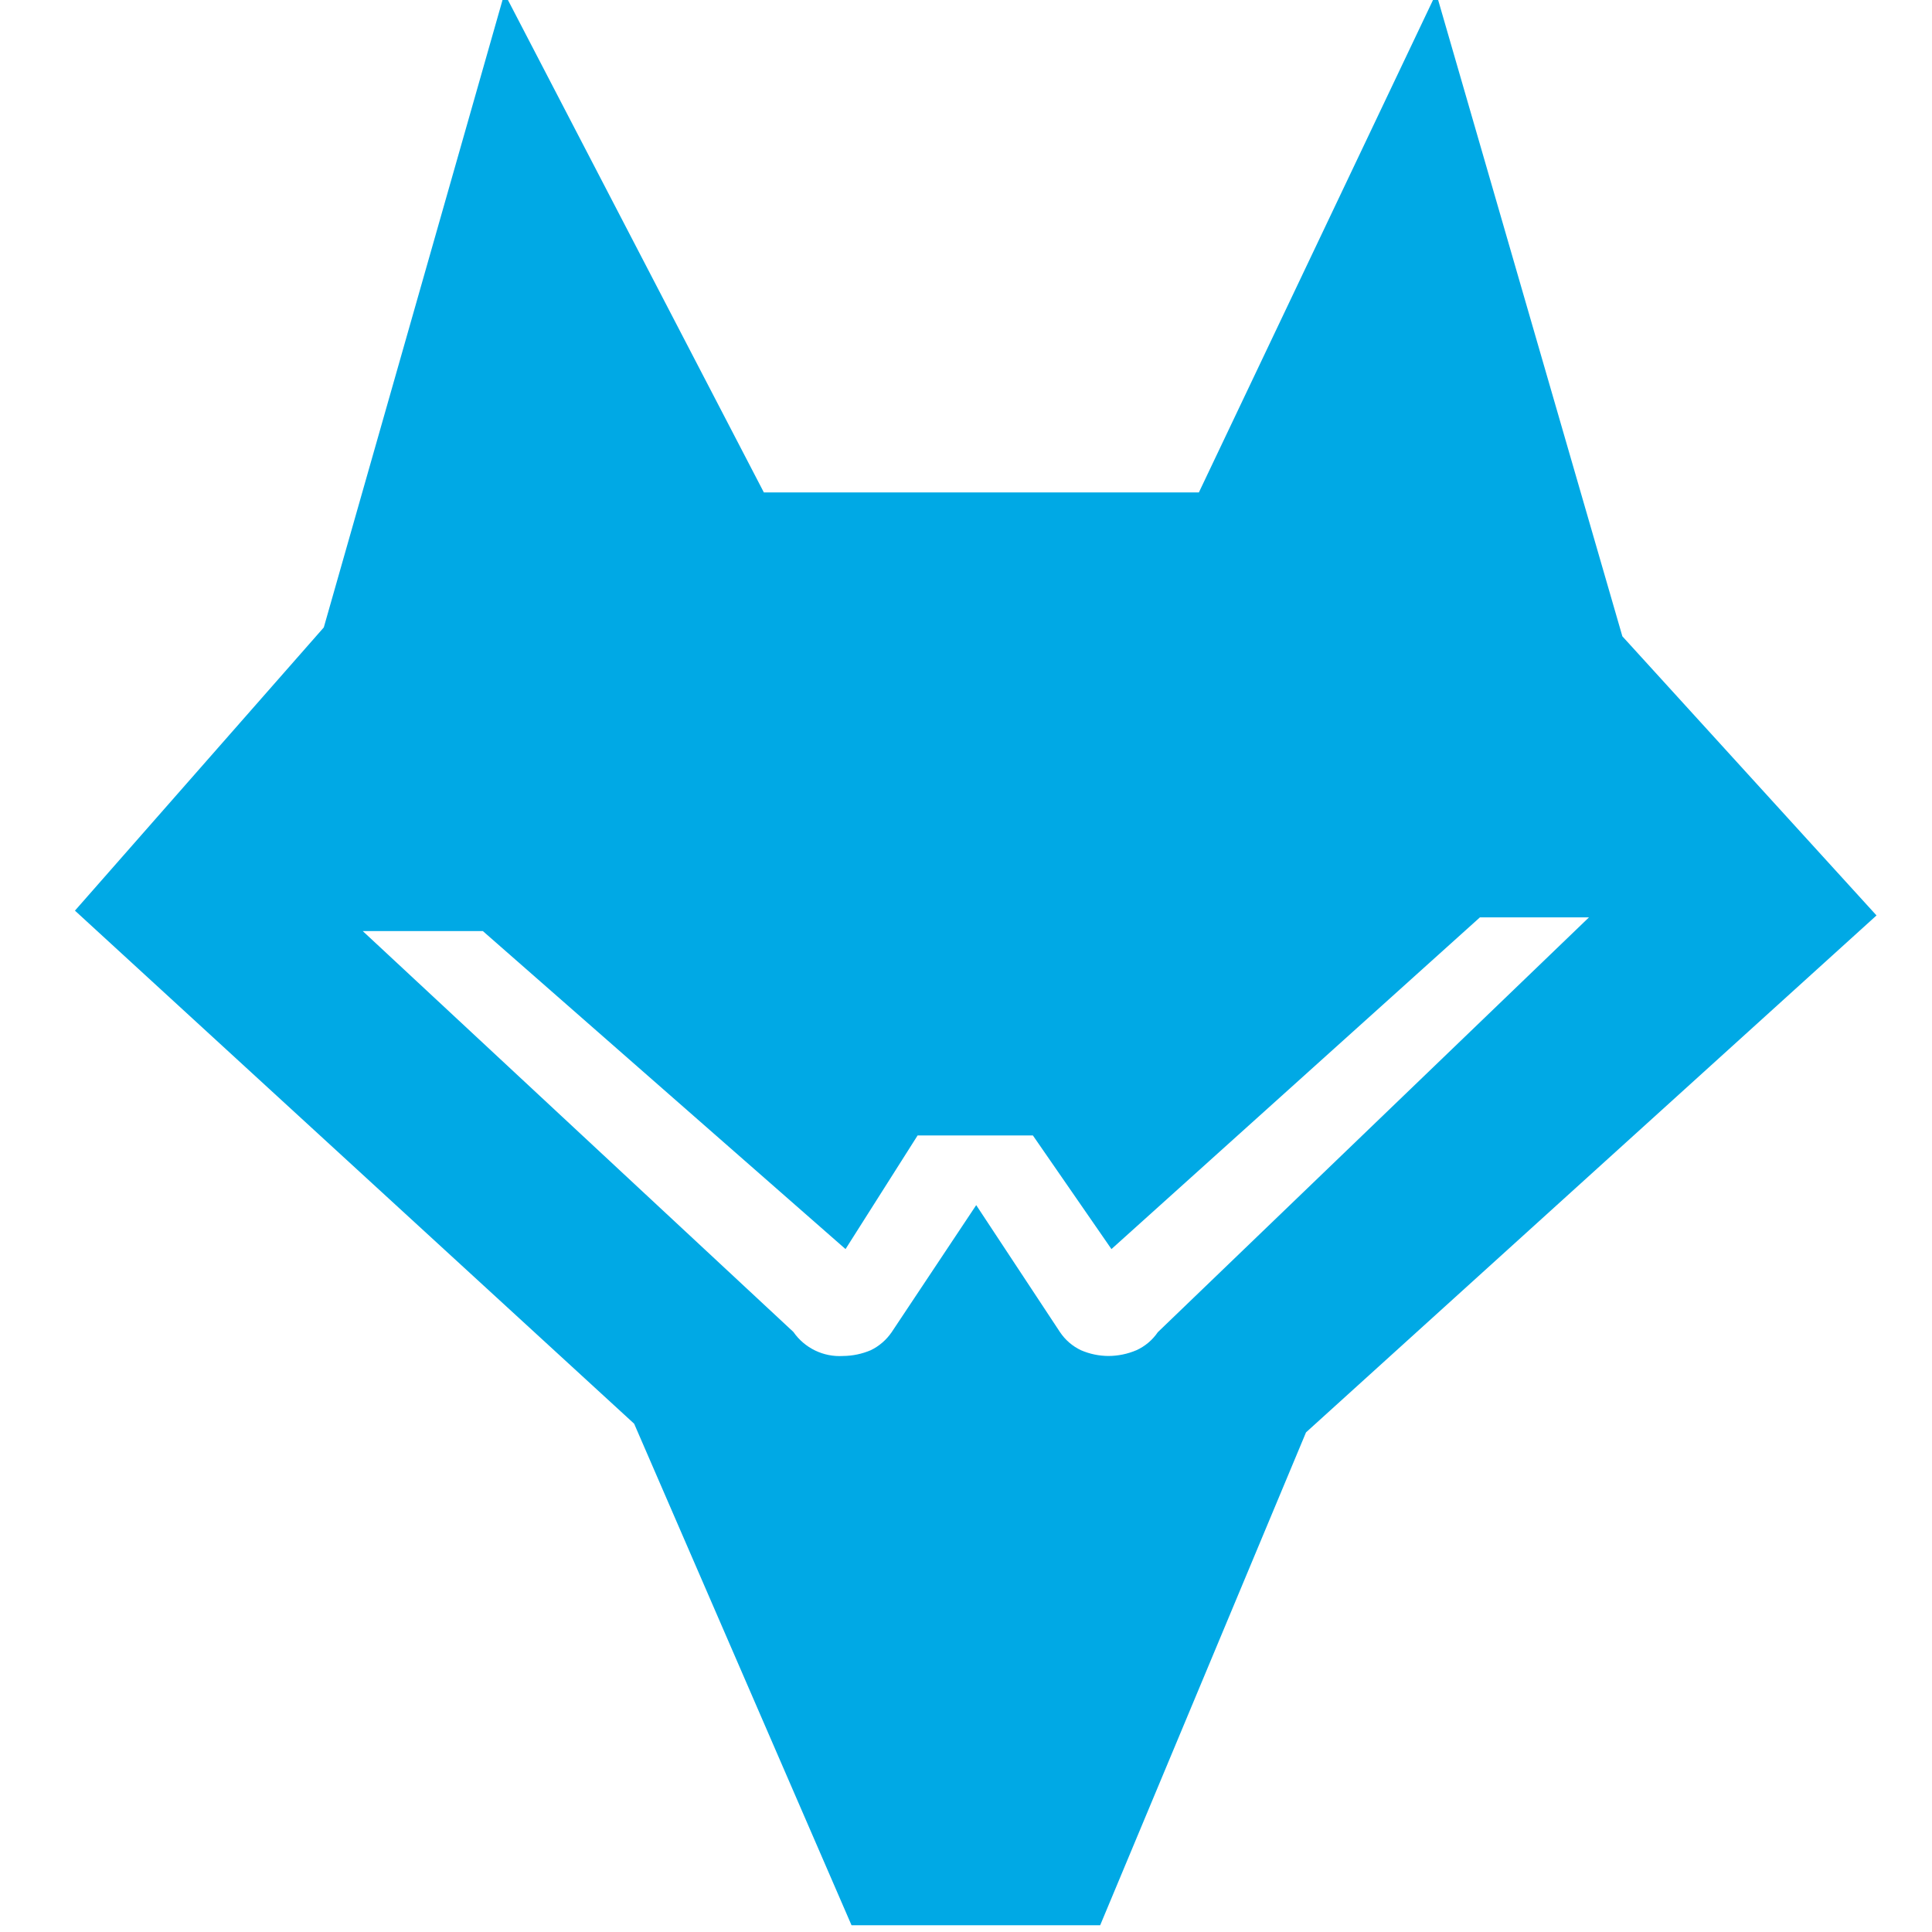
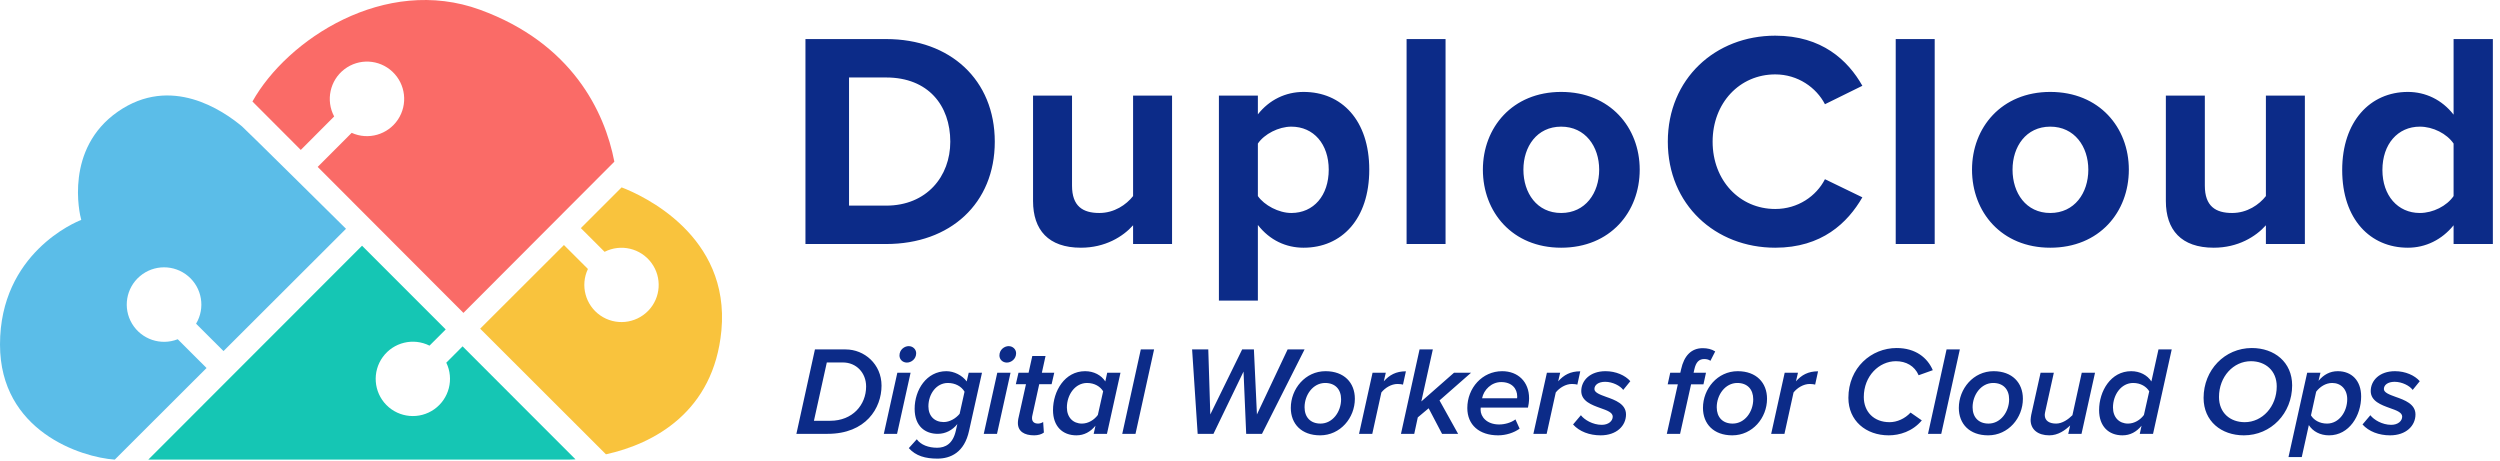
- <svg xmlns="http://www.w3.org/2000/svg" viewBox="0 0 80.43 80.43">
-   <defs>
-     <style>.a{fill:#00a9e5;}</style>
-   </defs>
-   <path class="a" d="M59.79-.28,49.91,20.5H31.8L21-.28l-7.52,26.4L3.12,37.91,26.4,59.27l9.05,20.88H45.8l8.57-20.52L78.12,38.11,67.54,26.49ZM48.2,55.46a2.16,2.16,0,0,1-.89.75,3,3,0,0,1-1.17.24A2.92,2.92,0,0,1,45,56.21a2.17,2.17,0,0,1-.87-.75l-3.49-5.29-3.52,5.29a2.24,2.24,0,0,1-.87.75,3,3,0,0,1-1.15.24,2.34,2.34,0,0,1-2.07-1L15.1,38.76h5L35.2,52l3-4.73H43L46.27,52,61.61,38.19h4.54Z" />
+ <svg xmlns="http://www.w3.org/2000/svg" width="320pt" height="59pt" viewBox="0 0 320 59" version="1.1">
+   <g id="surface1">
+     <path style=" stroke:none;fill-rule:nonzero;fill:rgb(4.706%,16.863%,53.333%);fill-opacity:1;" d="M 103.098 31.234 L 103.098 5 L 113.43 5 C 121.637 5 127.332 10.23 127.332 18.137 C 127.332 26.043 121.637 31.234 113.43 31.234 Z M 108.676 26.32 L 113.43 26.32 C 118.613 26.32 121.637 22.582 121.637 18.137 C 121.637 13.496 118.809 9.918 113.43 9.918 L 108.676 9.918 Z M 145.035 31.234 L 145.035 28.836 C 143.738 30.293 141.461 31.707 138.355 31.707 C 134.191 31.707 132.23 29.426 132.23 25.73 L 132.23 12.238 L 137.219 12.238 L 137.219 23.762 C 137.219 26.398 138.594 27.262 140.715 27.262 C 142.637 27.262 144.168 26.199 145.035 25.098 L 145.035 12.238 L 150.023 12.238 L 150.023 31.234 Z M 161.008 38.473 L 156.02 38.473 L 156.02 12.238 L 161.008 12.238 L 161.008 14.637 C 162.461 12.789 164.543 11.766 166.859 11.766 C 171.73 11.766 175.266 15.383 175.266 21.715 C 175.266 28.051 171.73 31.707 166.859 31.707 C 164.621 31.707 162.539 30.762 161.008 28.797 Z M 170.078 21.715 C 170.078 18.453 168.156 16.211 165.289 16.211 C 163.676 16.211 161.832 17.152 161.008 18.375 L 161.008 25.098 C 161.832 26.277 163.676 27.262 165.289 27.262 C 168.156 27.262 170.078 25.02 170.078 21.715 Z M 180.043 31.234 L 180.043 5 L 185.031 5 L 185.031 31.234 Z M 199.828 31.707 C 193.582 31.707 189.809 27.145 189.809 21.715 C 189.809 16.328 193.582 11.766 199.828 11.766 C 206.109 11.766 209.883 16.328 209.883 21.715 C 209.883 27.145 206.109 31.707 199.828 31.707 Z M 199.828 27.262 C 202.93 27.262 204.695 24.707 204.695 21.715 C 204.695 18.766 202.93 16.211 199.828 16.211 C 196.723 16.211 194.996 18.766 194.996 21.715 C 194.996 24.707 196.723 27.262 199.828 27.262 Z M 227.23 31.707 C 219.57 31.707 213.48 26.199 213.48 18.137 C 213.48 10.074 219.57 4.566 227.23 4.566 C 233.199 4.566 236.539 7.715 238.383 10.98 L 233.594 13.34 C 232.492 11.215 230.137 9.523 227.23 9.523 C 222.672 9.523 219.215 13.18 219.215 18.137 C 219.215 23.094 222.672 26.75 227.23 26.75 C 230.137 26.75 232.492 25.098 233.594 22.938 L 238.383 25.258 C 236.5 28.52 233.199 31.707 227.23 31.707 Z M 242.652 31.234 L 242.652 5 L 247.641 5 L 247.641 31.234 Z M 262.434 31.707 C 256.191 31.707 252.418 27.145 252.418 21.715 C 252.418 16.328 256.191 11.766 262.434 11.766 C 268.719 11.766 272.492 16.328 272.492 21.715 C 272.492 27.145 268.719 31.707 262.434 31.707 Z M 262.434 27.262 C 265.539 27.262 267.305 24.707 267.305 21.715 C 267.305 18.766 265.539 16.211 262.434 16.211 C 259.332 16.211 257.605 18.766 257.605 21.715 C 257.605 24.707 259.332 27.262 262.434 27.262 Z M 290.035 31.234 L 290.035 28.836 C 288.738 30.293 286.461 31.707 283.359 31.707 C 279.195 31.707 277.23 29.426 277.23 25.73 L 277.23 12.238 L 282.219 12.238 L 282.219 23.762 C 282.219 26.398 283.594 27.262 285.715 27.262 C 287.641 27.262 289.172 26.199 290.035 25.098 L 290.035 12.238 L 295.023 12.238 L 295.023 31.234 Z M 314.059 31.234 L 314.059 28.836 C 312.566 30.684 310.484 31.707 308.207 31.707 C 303.414 31.707 299.801 28.09 299.801 21.758 C 299.801 15.543 303.375 11.766 308.207 11.766 C 310.445 11.766 312.566 12.75 314.059 14.676 L 314.059 5 L 319.086 5 L 319.086 31.234 Z M 314.059 25.098 L 314.059 18.375 C 313.195 17.113 311.43 16.211 309.738 16.211 C 306.91 16.211 304.949 18.453 304.949 21.758 C 304.949 25.02 306.91 27.262 309.738 27.262 C 311.43 27.262 313.195 26.359 314.059 25.098 Z M 314.059 25.098 " />
+     <path style=" stroke:none;fill-rule:nonzero;fill:rgb(4.706%,16.863%,53.333%);fill-opacity:1;" d="M 108.242 44.727 C 110.637 44.727 112.836 46.605 112.836 49.359 C 112.836 52.242 110.832 55.531 105.93 55.531 L 101.938 55.531 L 104.312 44.727 Z M 106.27 53.859 C 109.117 53.859 110.863 51.836 110.863 49.473 C 110.863 47.723 109.617 46.395 107.887 46.395 L 105.832 46.395 L 104.184 53.859 Z M 115.133 45.504 C 115.133 44.742 115.781 44.305 116.312 44.305 C 116.863 44.305 117.27 44.727 117.27 45.211 C 117.27 45.973 116.621 46.41 116.086 46.41 C 115.539 46.41 115.133 46.008 115.133 45.504 Z M 113.129 55.531 L 114.859 47.707 L 116.555 47.707 L 114.824 55.531 Z M 116.328 57.359 L 117.348 56.227 C 117.867 56.953 118.867 57.312 119.953 57.312 C 121.004 57.312 121.973 56.809 122.348 55.125 L 122.539 54.281 C 121.926 55.043 121.051 55.531 120.035 55.531 C 118.434 55.531 117.074 54.574 117.074 52.324 C 117.074 49.91 118.594 47.512 121.133 47.512 C 122.121 47.512 123.172 48.047 123.738 48.824 L 123.996 47.707 L 125.695 47.707 L 124.043 55.125 C 123.445 57.926 121.668 58.703 119.984 58.703 C 118.465 58.703 117.219 58.363 116.328 57.359 Z M 122.832 52.969 L 123.461 50.137 C 123.059 49.441 122.25 49.02 121.328 49.02 C 119.84 49.02 118.836 50.445 118.836 52.016 C 118.836 53.246 119.613 54.023 120.793 54.023 C 121.57 54.023 122.348 53.555 122.832 52.969 Z M 127.926 45.504 C 127.926 44.742 128.574 44.305 129.105 44.305 C 129.656 44.305 130.062 44.727 130.062 45.211 C 130.062 45.973 129.414 46.41 128.879 46.41 C 128.332 46.41 127.926 46.008 127.926 45.504 Z M 125.922 55.531 L 127.652 47.707 L 129.348 47.707 L 127.617 55.531 Z M 130.289 54.137 C 130.289 54.039 130.305 53.812 130.336 53.633 L 131.324 49.18 L 130.027 49.18 L 130.367 47.707 L 131.66 47.707 L 132.133 45.57 L 133.828 45.57 L 133.359 47.707 L 134.945 47.707 L 134.605 49.18 L 133.02 49.18 L 132.133 53.215 C 132.113 53.293 132.098 53.406 132.098 53.52 C 132.098 53.957 132.359 54.219 132.875 54.219 C 133.117 54.219 133.395 54.121 133.523 54.008 L 133.617 55.367 C 133.328 55.594 132.859 55.723 132.375 55.723 C 131.113 55.723 130.289 55.223 130.289 54.137 Z M 141.48 48.824 L 141.723 47.707 L 143.422 47.707 L 141.691 55.531 L 139.992 55.531 L 140.219 54.492 C 139.57 55.285 138.762 55.723 137.777 55.723 C 135.996 55.723 134.785 54.559 134.785 52.5 C 134.785 50.055 136.289 47.512 138.891 47.512 C 140.008 47.512 140.961 48.016 141.48 48.824 Z M 136.562 52.16 C 136.562 53.426 137.355 54.219 138.488 54.219 C 139.312 54.219 140.07 53.73 140.523 53.117 L 141.203 50.086 C 140.848 49.488 140.105 49.02 139.148 49.02 C 137.613 49.02 136.562 50.523 136.562 52.16 Z M 143.648 55.531 L 146.023 44.727 L 147.723 44.727 L 145.344 55.531 Z M 159.512 55.531 L 159.172 47.562 L 155.324 55.531 L 153.301 55.531 L 152.59 44.727 L 154.66 44.727 L 154.918 53.051 L 158.996 44.727 L 160.5 44.727 L 160.887 53.051 L 164.816 44.727 L 166.984 44.727 L 161.535 55.531 Z M 165.223 52.211 C 165.223 49.762 167.082 47.512 169.668 47.512 C 172.047 47.512 173.422 48.984 173.422 51.043 C 173.422 53.488 171.562 55.723 168.973 55.723 C 166.598 55.723 165.223 54.266 165.223 52.211 Z M 171.66 51.109 C 171.66 49.828 170.898 49.02 169.621 49.02 C 168.066 49.02 166.984 50.543 166.984 52.129 C 166.984 53.406 167.746 54.219 169.023 54.219 C 170.574 54.219 171.66 52.711 171.66 51.109 Z M 173.957 55.531 L 175.688 47.707 L 177.383 47.707 L 177.125 48.809 C 177.852 48 178.68 47.527 179.957 47.527 L 179.582 49.23 C 179.469 49.195 179.195 49.148 178.887 49.148 C 178.078 49.148 177.285 49.648 176.816 50.234 L 175.652 55.531 Z M 184.582 55.531 L 182.867 52.258 L 181.477 53.426 L 181.023 55.531 L 179.324 55.531 L 181.703 44.727 L 183.402 44.727 L 181.93 51.383 L 186.117 47.707 L 188.301 47.707 L 184.258 51.254 L 186.637 55.531 Z M 187.816 52.227 C 187.816 49.668 189.723 47.512 192.281 47.512 C 194.301 47.512 195.723 48.871 195.723 50.977 C 195.723 51.398 195.645 51.934 195.578 52.176 L 189.531 52.176 L 189.516 52.453 C 189.516 53.344 190.305 54.332 191.891 54.332 C 192.602 54.332 193.43 54.105 193.977 53.684 L 194.512 54.867 C 193.785 55.398 192.75 55.723 191.762 55.723 C 189.336 55.723 187.816 54.379 187.816 52.227 Z M 194.188 50.977 C 194.203 50.93 194.203 50.816 194.203 50.75 C 194.203 49.746 193.523 48.906 192.148 48.906 C 190.906 48.906 189.918 49.895 189.707 50.977 Z M 196.273 55.531 L 198.004 47.707 L 199.703 47.707 L 199.445 48.809 C 200.172 48 200.996 47.527 202.273 47.527 L 201.902 49.23 C 201.789 49.195 201.516 49.148 201.207 49.148 C 200.398 49.148 199.605 49.648 199.137 50.234 L 197.973 55.531 Z M 201.352 54.332 L 202.355 53.148 C 202.793 53.73 203.875 54.379 205.023 54.379 C 205.898 54.379 206.43 53.879 206.43 53.328 C 206.43 52.793 205.703 52.531 204.879 52.242 C 203.746 51.836 202.402 51.352 202.402 50.055 C 202.402 48.727 203.504 47.512 205.508 47.512 C 206.836 47.512 208.031 48.047 208.68 48.793 L 207.773 49.91 C 207.402 49.391 206.43 48.871 205.461 48.871 C 204.586 48.871 204.086 49.277 204.086 49.797 C 204.086 50.25 204.781 50.508 205.59 50.801 C 206.738 51.203 208.129 51.707 208.129 53.051 C 208.129 54.492 206.934 55.723 204.879 55.723 C 203.457 55.723 202.16 55.238 201.352 54.332 Z M 213.352 55.531 L 214.762 49.195 L 213.465 49.195 L 213.789 47.707 L 215.082 47.707 L 215.18 47.27 C 215.555 45.551 216.477 44.566 217.945 44.566 C 218.527 44.566 219.078 44.68 219.547 44.984 L 218.934 46.184 C 218.723 46.023 218.434 45.957 218.141 45.957 C 217.461 45.957 217.074 46.379 216.879 47.27 L 216.781 47.707 L 218.367 47.707 L 218.043 49.195 L 216.457 49.195 L 215.051 55.531 Z M 217.98 52.211 C 217.98 49.762 219.84 47.512 222.426 47.512 C 224.805 47.512 226.18 48.984 226.18 51.043 C 226.18 53.488 224.32 55.723 221.73 55.723 C 219.355 55.723 217.98 54.266 217.98 52.211 Z M 224.414 51.109 C 224.414 49.828 223.656 49.02 222.379 49.02 C 220.824 49.02 219.742 50.543 219.742 52.129 C 219.742 53.406 220.5 54.219 221.781 54.219 C 223.332 54.219 224.414 52.711 224.414 51.109 Z M 226.711 55.531 L 228.441 47.707 L 230.141 47.707 L 229.883 48.809 C 230.609 48 231.434 47.527 232.711 47.527 L 232.34 49.23 C 232.227 49.195 231.953 49.148 231.645 49.148 C 230.836 49.148 230.043 49.648 229.574 50.234 L 228.41 55.531 Z M 236.594 50.93 C 236.594 47.074 239.523 44.547 242.773 44.547 C 245.199 44.547 246.719 45.797 247.398 47.383 L 245.586 48.031 C 245.07 46.832 243.969 46.234 242.676 46.234 C 240.523 46.234 238.566 48.129 238.566 50.816 C 238.566 52.695 239.844 54.039 241.867 54.039 C 242.82 54.039 243.84 53.586 244.551 52.809 L 245.992 53.812 C 244.793 55.238 243.129 55.723 241.754 55.723 C 238.828 55.723 236.594 53.844 236.594 50.93 Z M 246.785 55.531 L 249.16 44.727 L 250.859 44.727 L 248.48 55.531 Z M 250.73 52.211 C 250.73 49.762 252.59 47.512 255.176 47.512 C 257.555 47.512 258.93 48.984 258.93 51.043 C 258.93 53.488 257.07 55.723 254.48 55.723 C 252.105 55.723 250.73 54.266 250.73 52.211 Z M 257.168 51.109 C 257.168 49.828 256.406 49.02 255.129 49.02 C 253.578 49.02 252.492 50.543 252.492 52.129 C 252.492 53.406 253.254 54.219 254.531 54.219 C 256.082 54.219 257.168 52.711 257.168 51.109 Z M 262.891 47.707 L 261.809 52.598 C 261.777 52.742 261.727 52.969 261.727 53.102 C 261.727 53.895 262.359 54.219 263.184 54.219 C 263.977 54.219 264.754 53.668 265.27 53.148 L 266.465 47.707 L 268.164 47.707 L 266.434 55.531 L 264.734 55.531 L 264.977 54.461 C 264.332 55.074 263.441 55.723 262.309 55.723 C 260.855 55.723 259.918 54.98 259.918 53.746 C 259.918 53.602 259.965 53.262 259.996 53.102 L 261.195 47.707 Z M 275.379 48.824 L 276.285 44.727 L 277.98 44.727 L 275.59 55.531 L 273.891 55.531 L 274.117 54.492 C 273.469 55.285 272.66 55.723 271.676 55.723 C 269.895 55.723 268.684 54.559 268.684 52.5 C 268.684 50.055 270.188 47.512 272.789 47.512 C 273.906 47.512 274.859 48.016 275.379 48.824 Z M 270.461 52.16 C 270.461 53.426 271.254 54.219 272.387 54.219 C 273.211 54.219 273.973 53.73 274.422 53.117 L 275.102 50.086 C 274.746 49.488 274.004 49.02 273.051 49.02 C 271.512 49.02 270.461 50.523 270.461 52.16 Z M 282.059 50.93 C 282.059 47.367 284.758 44.547 288.234 44.547 C 291.129 44.547 293.395 46.363 293.395 49.328 C 293.395 52.906 290.695 55.723 287.215 55.723 C 284.32 55.723 282.059 53.91 282.059 50.93 Z M 291.422 49.457 C 291.422 47.43 289.965 46.234 288.121 46.234 C 285.875 46.234 284.031 48.207 284.031 50.816 C 284.031 52.855 285.469 54.039 287.328 54.039 C 289.562 54.039 291.422 52.062 291.422 49.457 Z M 295.531 54.41 L 294.625 58.508 L 292.926 58.508 L 295.32 47.707 L 297.02 47.707 L 296.773 48.742 C 297.438 47.949 298.246 47.512 299.234 47.512 C 300.996 47.512 302.227 48.695 302.227 50.75 C 302.227 53.18 300.707 55.723 298.117 55.723 C 296.984 55.723 296.047 55.223 295.531 54.41 Z M 300.445 51.09 C 300.445 49.828 299.637 49.02 298.523 49.02 C 297.68 49.02 296.938 49.52 296.469 50.137 L 295.805 53.164 C 296.16 53.766 296.906 54.219 297.859 54.219 C 299.395 54.219 300.445 52.711 300.445 51.09 Z M 302.402 54.332 L 303.406 53.148 C 303.844 53.73 304.926 54.379 306.074 54.379 C 306.949 54.379 307.48 53.879 307.48 53.328 C 307.48 52.793 306.754 52.531 305.93 52.242 C 304.797 51.836 303.453 51.352 303.453 50.055 C 303.453 48.727 304.555 47.512 306.559 47.512 C 307.887 47.512 309.082 48.047 309.73 48.793 L 308.824 49.91 C 308.453 49.391 307.48 48.871 306.512 48.871 C 305.637 48.871 305.137 49.277 305.137 49.797 C 305.137 50.25 305.832 50.508 306.641 50.801 C 307.789 51.203 309.18 51.707 309.18 53.051 C 309.18 54.492 307.984 55.723 305.93 55.723 C 304.508 55.723 303.211 55.238 302.402 54.332 Z M 302.402 54.332 " />
+     <path style=" stroke:none;fill-rule:nonzero;fill:rgb(8.235%,77.647%,70.588%);fill-opacity:1;" d="M 57.125 46.422 C 58.141 48.516 57.488 51.039 55.59 52.383 C 53.688 53.727 51.094 53.496 49.457 51.84 C 47.824 50.18 47.629 47.582 48.996 45.699 C 50.363 43.816 52.895 43.199 54.977 44.242 L 57.051 42.168 L 46.34 31.453 L 18.98 58.832 L 72.309 58.832 C 72.723 58.832 73.18 58.824 73.664 58.797 L 59.211 44.332 Z M 57.125 46.422 " />
+     <path style=" stroke:none;fill-rule:nonzero;fill:rgb(35.686%,74.118%,90.98%);fill-opacity:1;" d="M 22.75 43.422 C 20.574 44.277 18.102 43.434 16.902 41.434 C 15.703 39.434 16.129 36.859 17.91 35.352 C 19.691 33.84 22.305 33.84 24.086 35.348 C 25.867 36.855 26.297 39.43 25.098 41.434 L 28.609 44.938 L 44.289 29.285 C 44.289 29.285 31 16.137 30.984 16.184 C 28.52 14.133 21.887 9.555 15.078 14.297 C 8.27 19.039 10.16 27.348 10.402 28.152 C 9.715 28.395 0 32.422 0 44.102 C 0 55.207 10.391 58.535 14.691 58.832 L 26.438 47.105 Z M 22.75 43.422 " />
+     <path style=" stroke:none;fill-rule:nonzero;fill:rgb(97.647%,76.471%,23.922%);fill-opacity:1;" d="M 79.566 23.984 L 74.348 29.199 L 77.387 32.234 C 79.461 31.176 81.996 31.773 83.379 33.645 C 84.766 35.516 84.59 38.113 82.969 39.781 C 81.344 41.449 78.75 41.703 76.836 40.375 C 74.926 39.047 74.254 36.531 75.254 34.43 L 72.184 31.363 L 61.461 42.07 L 77.562 58.152 C 83.688 56.809 91.363 52.719 92.34 42.305 C 93.477 30.141 82.266 25.012 79.566 23.984 Z M 79.566 23.984 " />
+     <path style=" stroke:none;fill-rule:nonzero;fill:rgb(98.039%,41.961%,40.392%);fill-opacity:1;" d="M 42.773 14.906 C 41.676 12.848 42.227 10.293 44.074 8.871 C 45.922 7.449 48.523 7.574 50.227 9.172 C 51.926 10.766 52.227 13.359 50.938 15.301 C 49.645 17.242 47.137 17.965 45.016 17.004 L 40.664 21.363 L 59.32 40.051 L 78.637 20.695 C 77.406 14.273 73.195 5.535 61.449 1.25 C 49.266 -3.195 36.762 5.043 32.312 12.992 L 38.5 19.191 Z M 42.773 14.906 " />
+   </g>
</svg>
